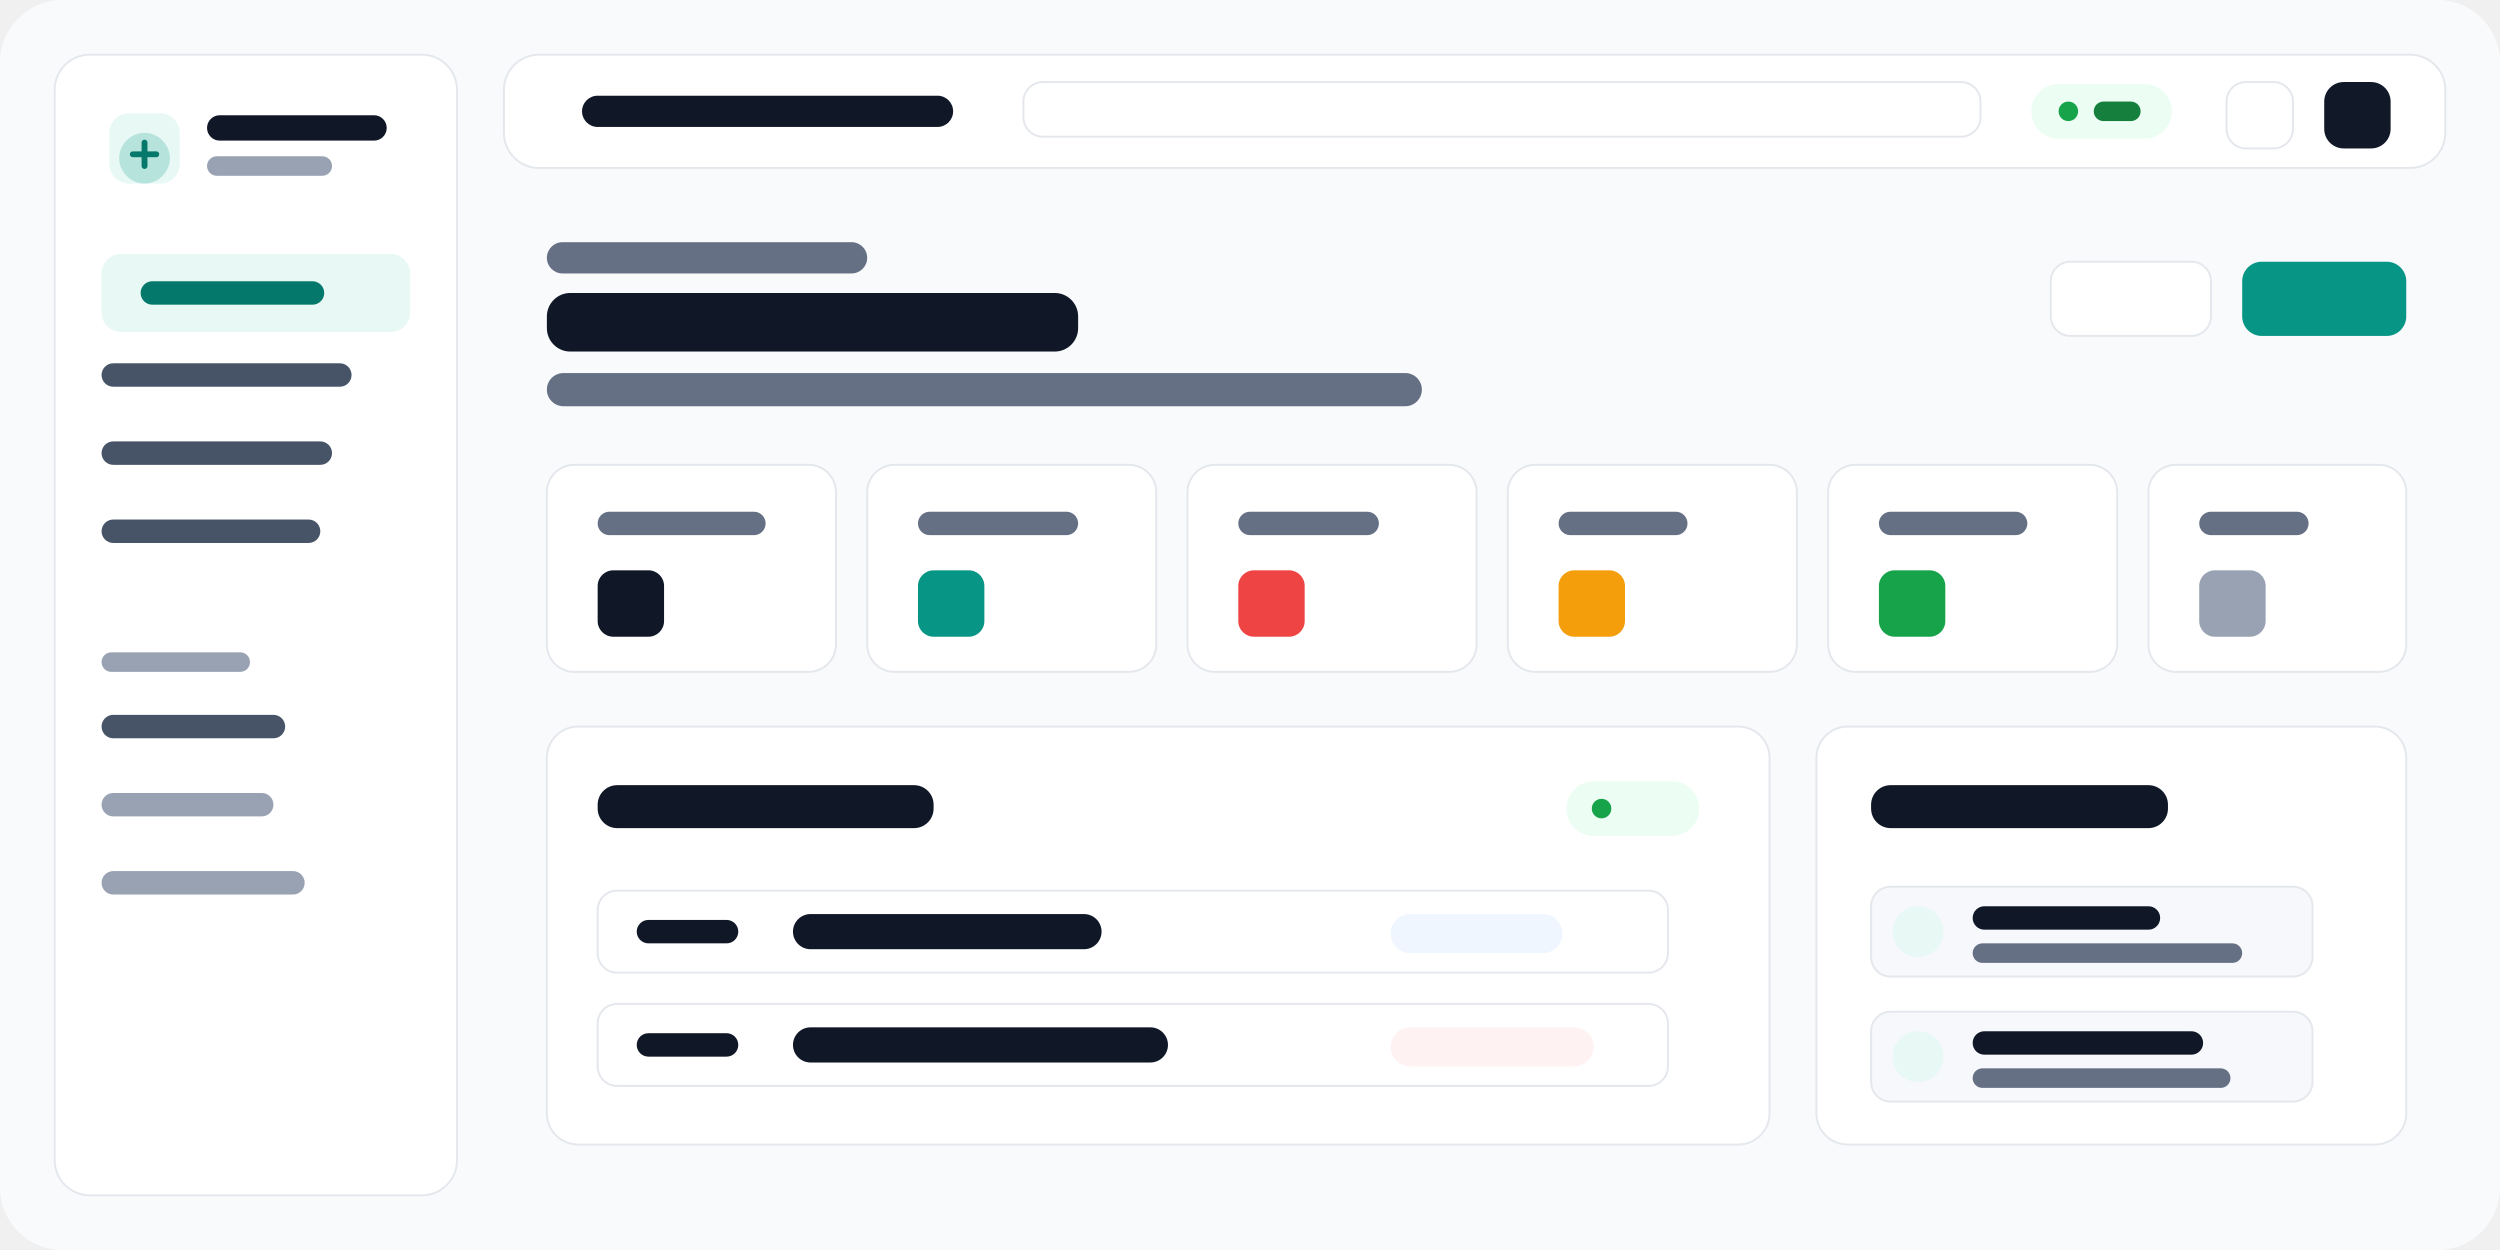
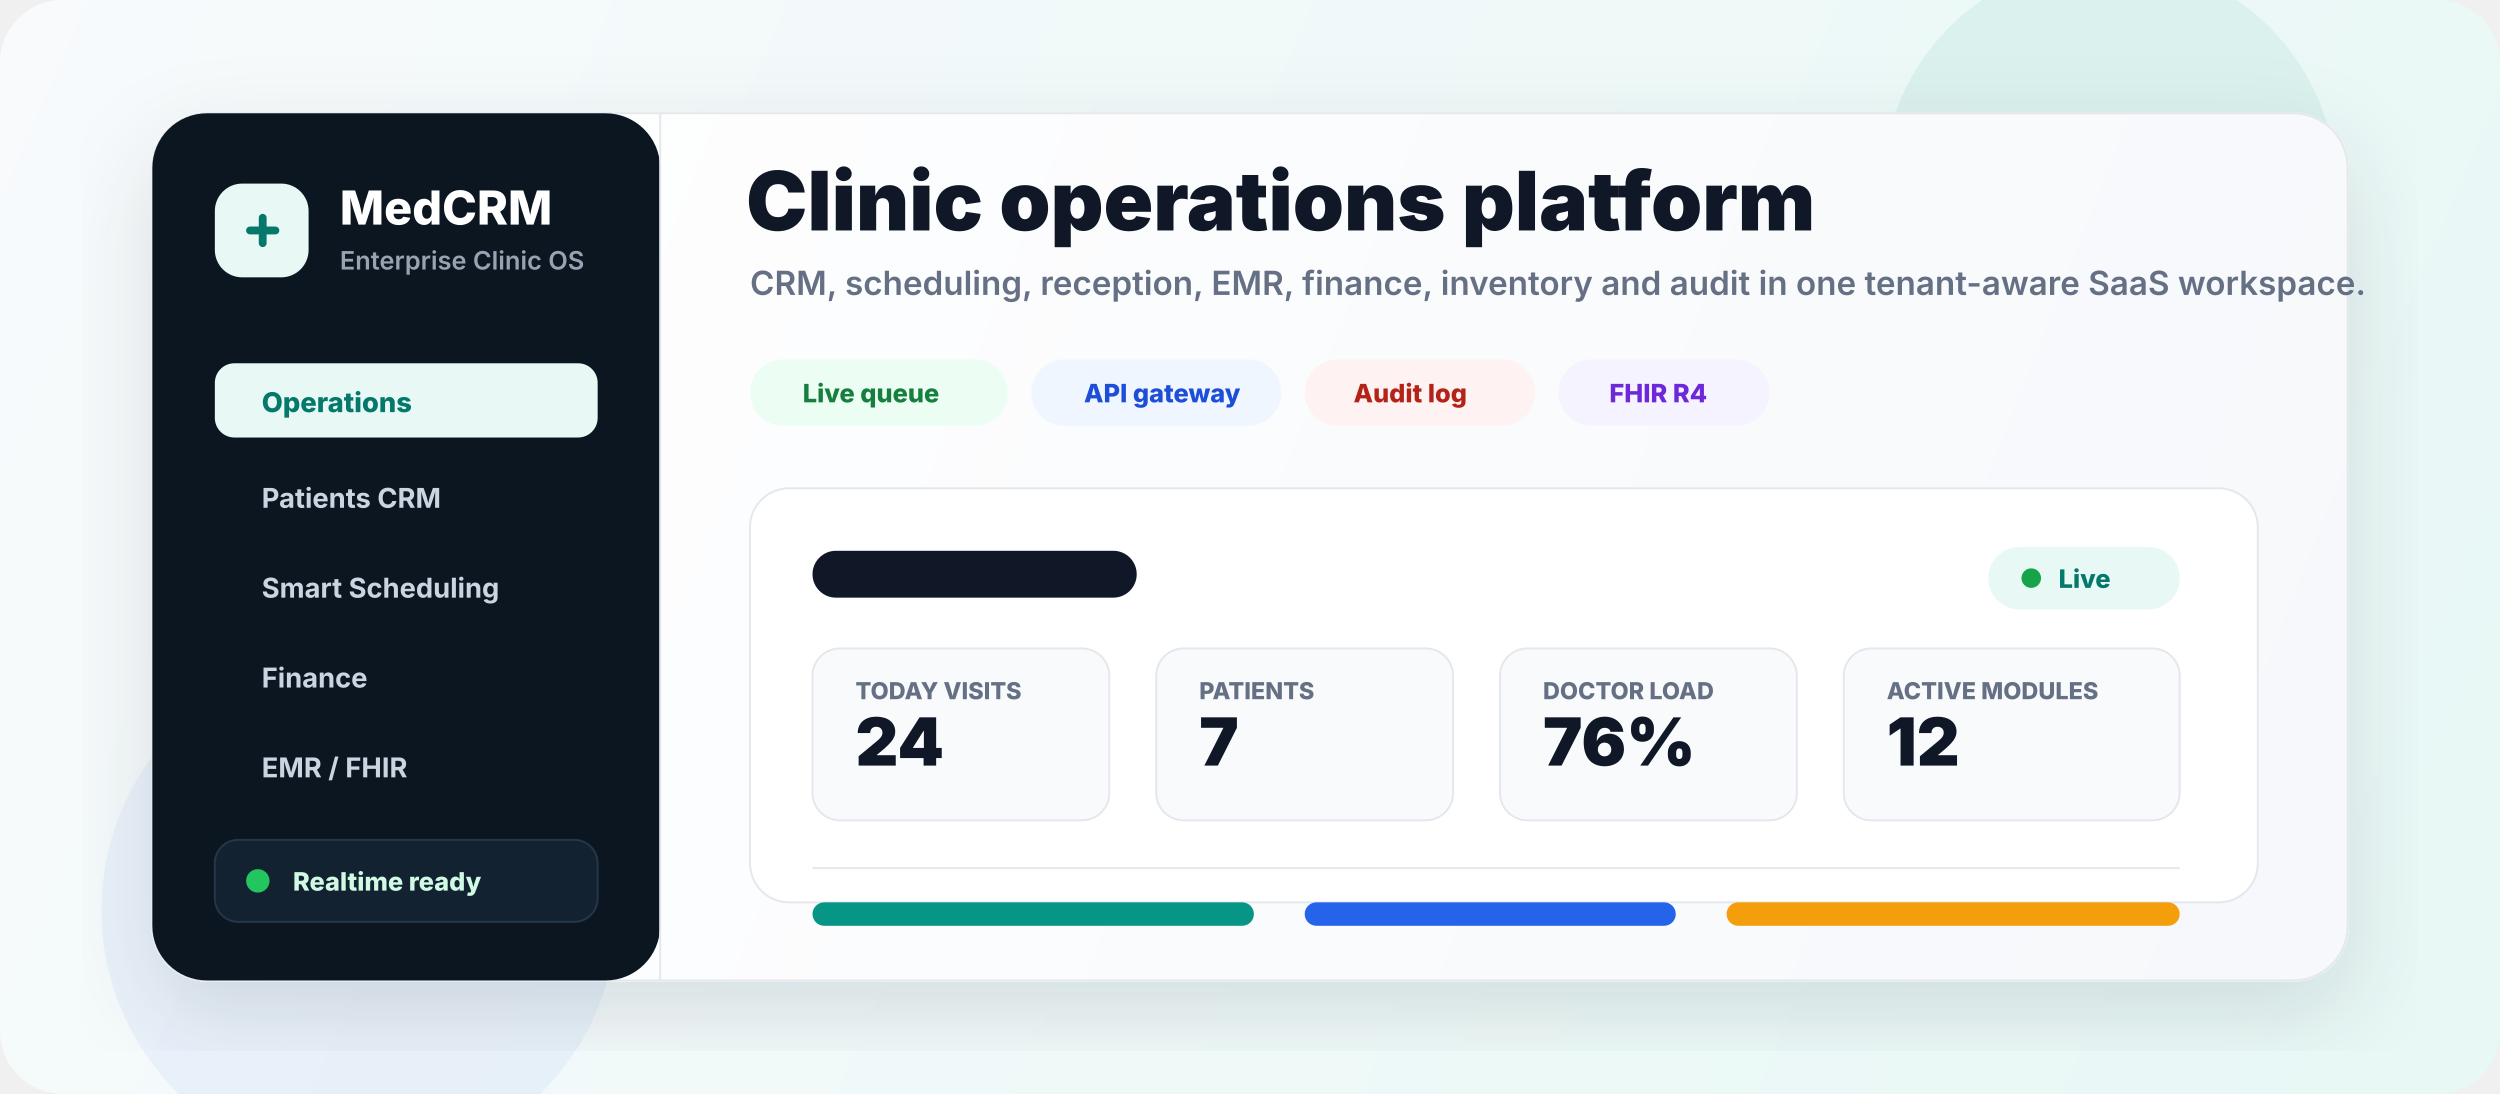
- <svg xmlns="http://www.w3.org/2000/svg" width="1280" height="640" viewBox="0 0 1280 640" fill="none">
-   <rect width="1280" height="640" rx="32" fill="#F8FAFC" />
-   <rect x="28" y="28" width="206" height="584" rx="18" fill="#FFFFFF" stroke="#E4E7EC" />
-   <rect x="56" y="58" width="36" height="36" rx="10" fill="#E7F8F5" />
-   <path d="M74 68c7 0 13 6 13 13S81 94 74 94s-13-6-13-13 6-13 13-13Z" fill="#079685" opacity=".22" />
-   <path d="M68 79h12M74 73v12" stroke="#04786B" stroke-width="3" stroke-linecap="round" />
-   <rect x="106" y="59" width="92" height="13" rx="6.5" fill="#101828" />
-   <rect x="106" y="80" width="64" height="10" rx="5" fill="#98A2B3" />
-   <rect x="52" y="130" width="158" height="40" rx="10" fill="#E7F8F5" />
-   <rect x="72" y="144" width="94" height="12" rx="6" fill="#04786B" />
-   <rect x="52" y="186" width="128" height="12" rx="6" fill="#475467" />
-   <rect x="52" y="226" width="118" height="12" rx="6" fill="#475467" />
-   <rect x="52" y="266" width="112" height="12" rx="6" fill="#475467" />
-   <rect x="52" y="334" width="76" height="10" rx="5" fill="#98A2B3" />
-   <rect x="52" y="366" width="94" height="12" rx="6" fill="#475467" />
-   <rect x="52" y="406" width="88" height="12" rx="6" fill="#98A2B3" />
-   <rect x="52" y="446" width="104" height="12" rx="6" fill="#98A2B3" />
-   <rect x="258" y="28" width="994" height="58" rx="18" fill="#FFFFFF" stroke="#E4E7EC" />
-   <rect x="298" y="49" width="190" height="16" rx="8" fill="#101828" />
-   <rect x="524" y="42" width="490" height="28" rx="10" fill="#FFFFFF" stroke="#E4E7EC" />
-   <rect x="1040" y="43" width="72" height="28" rx="14" fill="#ECFDF3" />
-   <circle cx="1059" cy="57" r="5" fill="#16A34A" />
-   <rect x="1072" y="52" width="24" height="10" rx="5" fill="#15803D" />
-   <rect x="1140" y="42" width="34" height="34" rx="10" fill="#FFFFFF" stroke="#E4E7EC" />
-   <rect x="1190" y="42" width="34" height="34" rx="10" fill="#111827" />
-   <rect x="280" y="124" width="164" height="16" rx="8" fill="#667085" />
-   <rect x="280" y="150" width="272" height="30" rx="12" fill="#101828" />
-   <rect x="280" y="191" width="448" height="17" rx="8.5" fill="#667085" />
-   <rect x="1050" y="134" width="82" height="38" rx="10" fill="#FFFFFF" stroke="#E4E7EC" />
-   <rect x="1148" y="134" width="84" height="38" rx="10" fill="#079685" />
-   <g>
-     <rect x="280" y="238" width="148" height="106" rx="14" fill="#FFFFFF" stroke="#E4E7EC" />
-     <rect x="444" y="238" width="148" height="106" rx="14" fill="#FFFFFF" stroke="#E4E7EC" />
-     <rect x="608" y="238" width="148" height="106" rx="14" fill="#FFFFFF" stroke="#E4E7EC" />
-     <rect x="772" y="238" width="148" height="106" rx="14" fill="#FFFFFF" stroke="#E4E7EC" />
-     <rect x="936" y="238" width="148" height="106" rx="14" fill="#FFFFFF" stroke="#E4E7EC" />
-     <rect x="1100" y="238" width="132" height="106" rx="14" fill="#FFFFFF" stroke="#E4E7EC" />
-     <rect x="306" y="262" width="86" height="12" rx="6" fill="#667085" />
-     <rect x="470" y="262" width="82" height="12" rx="6" fill="#667085" />
-     <rect x="634" y="262" width="72" height="12" rx="6" fill="#667085" />
-     <rect x="798" y="262" width="66" height="12" rx="6" fill="#667085" />
-     <rect x="962" y="262" width="76" height="12" rx="6" fill="#667085" />
-     <rect x="1126" y="262" width="56" height="12" rx="6" fill="#667085" />
-     <rect x="306" y="292" width="34" height="34" rx="8" fill="#101828" />
-     <rect x="470" y="292" width="34" height="34" rx="8" fill="#079685" />
-     <rect x="634" y="292" width="34" height="34" rx="8" fill="#EF4444" />
-     <rect x="798" y="292" width="34" height="34" rx="8" fill="#F59E0B" />
-     <rect x="962" y="292" width="34" height="34" rx="8" fill="#16A34A" />
-     <rect x="1126" y="292" width="34" height="34" rx="8" fill="#98A2B3" />
+ <svg xmlns="http://www.w3.org/2000/svg" width="1280" height="560" viewBox="0 0 1280 560" fill="none" role="img" aria-labelledby="title desc">
+   <defs>
+     <linearGradient id="bg" x1="0" y1="0" x2="1280" y2="560" gradientUnits="userSpaceOnUse">
+       <stop stop-color="#F8FAFC" />
+       <stop offset="1" stop-color="#E7F8F5" />
+     </linearGradient>
+     <linearGradient id="panel" x1="92" y1="70" x2="1188" y2="500" gradientUnits="userSpaceOnUse">
+       <stop stop-color="#FFFFFF" />
+       <stop offset="1" stop-color="#F6F8FB" />
+     </linearGradient>
+     <filter id="shadow" x="42" y="26" width="1196" height="512" filterUnits="userSpaceOnUse" color-interpolation-filters="sRGB">
+       <feFlood flood-opacity="0" result="BackgroundImageFix" />
+       <feColorMatrix in="SourceAlpha" type="matrix" values="0 0 0 0 0 0 0 0 0 0 0 0 0 0 0 0 0 0 127 0" result="hardAlpha" />
+       <feOffset dy="18" />
+       <feGaussianBlur stdDeviation="24" />
+       <feComposite in2="hardAlpha" operator="out" />
+       <feColorMatrix type="matrix" values="0 0 0 0 0.063 0 0 0 0 0.094 0 0 0 0 0.157 0 0 0 0.12 0" />
+       <feBlend mode="normal" in2="BackgroundImageFix" result="effect1_dropShadow" />
+       <feBlend mode="normal" in="SourceGraphic" in2="effect1_dropShadow" result="shape" />
+     </filter>
+   </defs>
+   <rect width="1280" height="560" rx="32" fill="url(#bg)" />
+   <circle cx="1080" cy="96" r="116" fill="#079685" opacity="0.08" />
+   <circle cx="184" cy="466" r="132" fill="#2563EB" opacity="0.06" />
+   <g filter="url(#shadow)">
+     <rect x="78" y="58" width="1124" height="444" rx="28" fill="url(#panel)" stroke="#E4E7EC" />
+     <rect x="78" y="58" width="260" height="444" rx="28" fill="#0B1620" />
+     <path d="M338 58v444" stroke="#E4E7EC" />
+     <rect x="110" y="94" width="48" height="48" rx="14" fill="#E7F8F5" />
+     <path d="M128 118h13M134.5 111.5v13" stroke="#04786B" stroke-width="4" stroke-linecap="round" />
+     <text x="174" y="115" fill="#FFFFFF" font-family="Inter, Arial, sans-serif" font-size="24" font-weight="800">MedCRM</text>
+     <text x="174" y="138" fill="#98A2B3" font-family="Inter, Arial, sans-serif" font-size="13" font-weight="600">Enterprise Clinic OS</text>
+     <rect x="110" y="186" width="196" height="38" rx="10" fill="#E7F8F5" />
+     <text x="134" y="211" fill="#04786B" font-family="Inter, Arial, sans-serif" font-size="14" font-weight="800">Operations</text>
+     <text x="134" y="260" fill="#CBD5E1" font-family="Inter, Arial, sans-serif" font-size="14" font-weight="700">Patients CRM</text>
+     <text x="134" y="306" fill="#CBD5E1" font-family="Inter, Arial, sans-serif" font-size="14" font-weight="700">Smart Scheduling</text>
+     <text x="134" y="352" fill="#CBD5E1" font-family="Inter, Arial, sans-serif" font-size="14" font-weight="700">Finance</text>
+     <text x="134" y="398" fill="#CBD5E1" font-family="Inter, Arial, sans-serif" font-size="14" font-weight="700">EMR / FHIR</text>
+     <rect x="110" y="430" width="196" height="42" rx="12" fill="#132231" stroke="#24364A" />
+     <circle cx="132" cy="451" r="6" fill="#22C55E" />
+     <text x="150" y="456" fill="#D1FAE5" font-family="Inter, Arial, sans-serif" font-size="13" font-weight="800">Realtime ready</text>
+     <text x="382" y="118" fill="#101828" font-family="Inter, Arial, sans-serif" font-size="42" font-weight="850">Clinic operations platform</text>
+     <text x="384" y="151" fill="#667085" font-family="Inter, Arial, sans-serif" font-size="17" font-weight="600">CRM, scheduling, reception, EMR, finance, inventory and audit in one tenant-aware SaaS workspace.</text>
+     <rect x="384" y="184" width="132" height="34" rx="17" fill="#ECFDF3" />
+     <text x="411" y="206" fill="#15803D" font-family="Inter, Arial, sans-serif" font-size="13" font-weight="800">Live queue</text>
+     <rect x="528" y="184" width="128" height="34" rx="17" fill="#EFF6FF" />
+     <text x="555" y="206" fill="#1D4ED8" font-family="Inter, Arial, sans-serif" font-size="13" font-weight="800">API gateway</text>
+     <rect x="668" y="184" width="118" height="34" rx="17" fill="#FEF3F2" />
+     <text x="693" y="206" fill="#B42318" font-family="Inter, Arial, sans-serif" font-size="13" font-weight="800">Audit log</text>
+     <rect x="798" y="184" width="108" height="34" rx="17" fill="#F5F3FF" />
+     <text x="824" y="206" fill="#6D28D9" font-family="Inter, Arial, sans-serif" font-size="13" font-weight="800">FHIR R4</text>
+     <rect x="384" y="250" width="772" height="212" rx="20" fill="#FFFFFF" stroke="#E4E7EC" />
+     <rect x="416" y="282" width="166" height="24" rx="12" fill="#101828" />
+     <rect x="1018" y="280" width="98" height="32" rx="16" fill="#E7F8F5" />
+     <circle cx="1040" cy="296" r="5" fill="#16A34A" />
+     <text x="1054" y="301" fill="#04786B" font-family="Inter, Arial, sans-serif" font-size="13" font-weight="800">Live</text>
+     <rect x="416" y="332" width="152" height="88" rx="14" fill="#F8FAFC" stroke="#E4E7EC" />
+     <text x="438" y="358" fill="#667085" font-family="Inter, Arial, sans-serif" font-size="12" font-weight="800">TODAY VISITS</text>
+     <text x="438" y="392" fill="#101828" font-family="Inter, Arial, sans-serif" font-size="34" font-weight="850">24</text>
+     <rect x="592" y="332" width="152" height="88" rx="14" fill="#F8FAFC" stroke="#E4E7EC" />
+     <text x="614" y="358" fill="#667085" font-family="Inter, Arial, sans-serif" font-size="12" font-weight="800">PATIENTS</text>
+     <text x="614" y="392" fill="#101828" font-family="Inter, Arial, sans-serif" font-size="34" font-weight="850">7</text>
+     <rect x="768" y="332" width="152" height="88" rx="14" fill="#F8FAFC" stroke="#E4E7EC" />
+     <text x="790" y="358" fill="#667085" font-family="Inter, Arial, sans-serif" font-size="12" font-weight="800">DOCTOR LOAD</text>
+     <text x="790" y="392" fill="#101828" font-family="Inter, Arial, sans-serif" font-size="34" font-weight="850">76%</text>
+     <rect x="944" y="332" width="172" height="88" rx="14" fill="#F8FAFC" stroke="#E4E7EC" />
+     <text x="966" y="358" fill="#667085" font-family="Inter, Arial, sans-serif" font-size="12" font-weight="800">ACTIVE MODULES</text>
+     <text x="966" y="392" fill="#101828" font-family="Inter, Arial, sans-serif" font-size="34" font-weight="850">12</text>
+     <rect x="416" y="444" width="700" height="1" fill="#E4E7EC" />
+     <rect x="416" y="462" width="226" height="12" rx="6" fill="#079685" />
+     <rect x="668" y="462" width="190" height="12" rx="6" fill="#2563EB" />
+     <rect x="884" y="462" width="232" height="12" rx="6" fill="#F59E0B" />
  </g>
-   <rect x="280" y="372" width="626" height="214" rx="16" fill="#FFFFFF" stroke="#E4E7EC" />
-   <rect x="306" y="402" width="172" height="22" rx="10" fill="#101828" />
-   <rect x="802" y="400" width="68" height="28" rx="14" fill="#ECFDF3" />
-   <circle cx="820" cy="414" r="5" fill="#16A34A" />
-   <rect x="306" y="456" width="548" height="42" rx="10" fill="#FFFFFF" stroke="#E4E7EC" />
-   <rect x="326" y="471" width="52" height="12" rx="6" fill="#101828" />
-   <rect x="406" y="468" width="158" height="18" rx="9" fill="#101828" />
-   <rect x="712" y="468" width="88" height="20" rx="10" fill="#EFF6FF" />
-   <rect x="306" y="514" width="548" height="42" rx="10" fill="#FFFFFF" stroke="#E4E7EC" />
-   <rect x="326" y="529" width="52" height="12" rx="6" fill="#101828" />
-   <rect x="406" y="526" width="192" height="18" rx="9" fill="#101828" />
-   <rect x="712" y="526" width="104" height="20" rx="10" fill="#FEF3F2" />
-   <rect x="930" y="372" width="302" height="214" rx="16" fill="#FFFFFF" stroke="#E4E7EC" />
-   <rect x="958" y="402" width="152" height="22" rx="10" fill="#101828" />
-   <rect x="958" y="454" width="226" height="46" rx="10" fill="#F6F8FB" stroke="#E4E7EC" />
-   <circle cx="982" cy="477" r="13" fill="#E7F8F5" />
-   <rect x="1010" y="464" width="96" height="12" rx="6" fill="#101828" />
-   <rect x="1010" y="483" width="138" height="10" rx="5" fill="#667085" />
-   <rect x="958" y="518" width="226" height="46" rx="10" fill="#F6F8FB" stroke="#E4E7EC" />
-   <circle cx="982" cy="541" r="13" fill="#E7F8F5" />
-   <rect x="1010" y="528" width="118" height="12" rx="6" fill="#101828" />
-   <rect x="1010" y="547" width="132" height="10" rx="5" fill="#667085" />
</svg>
